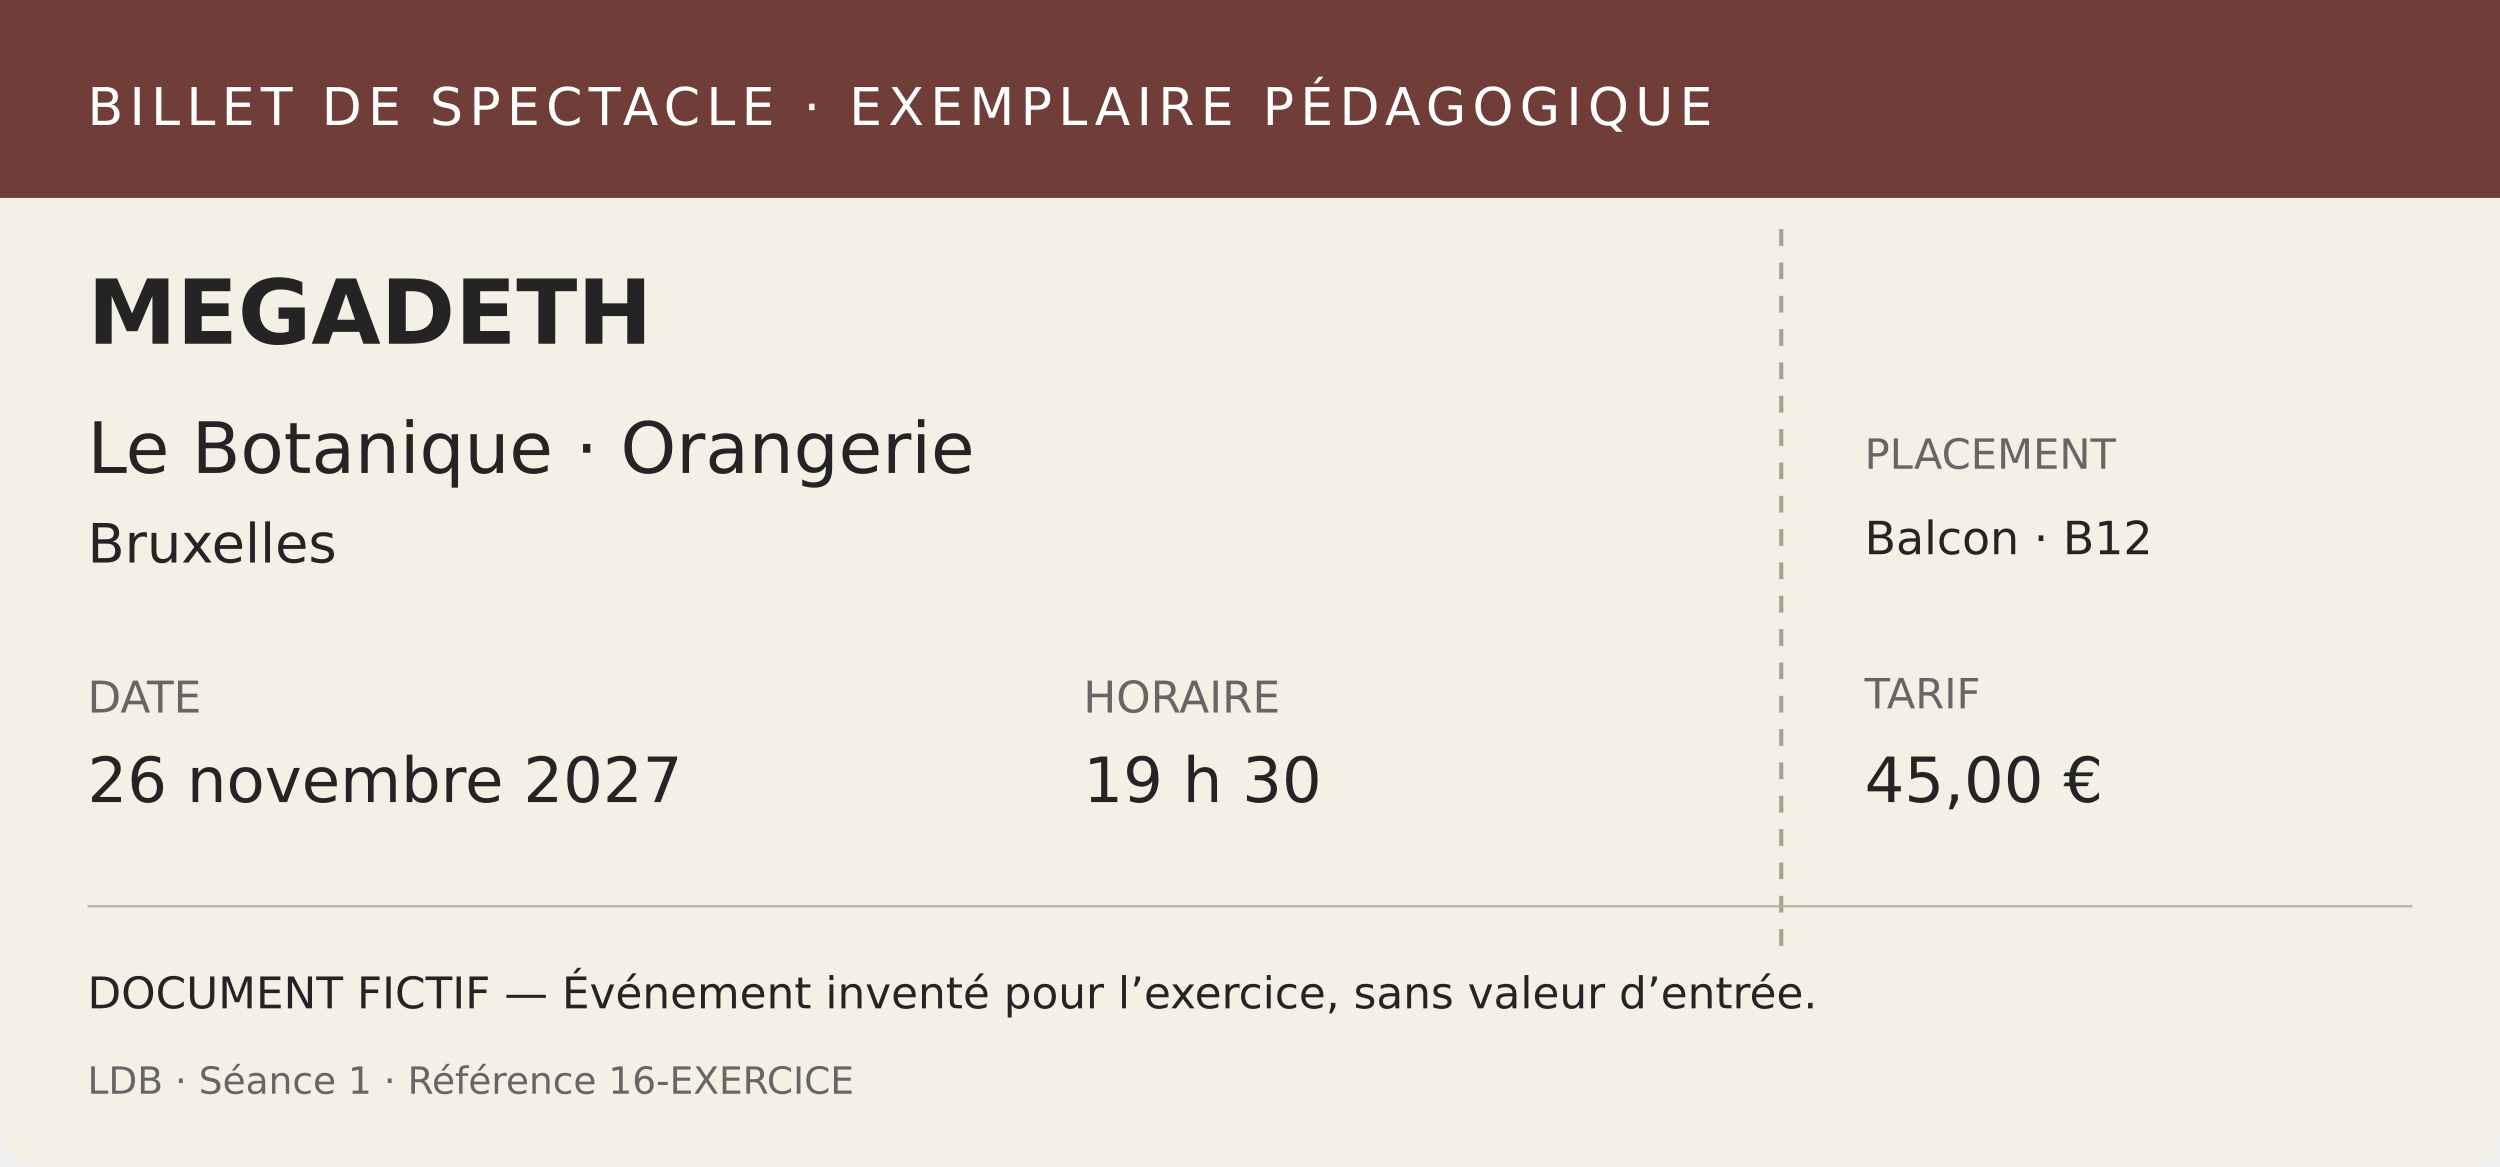
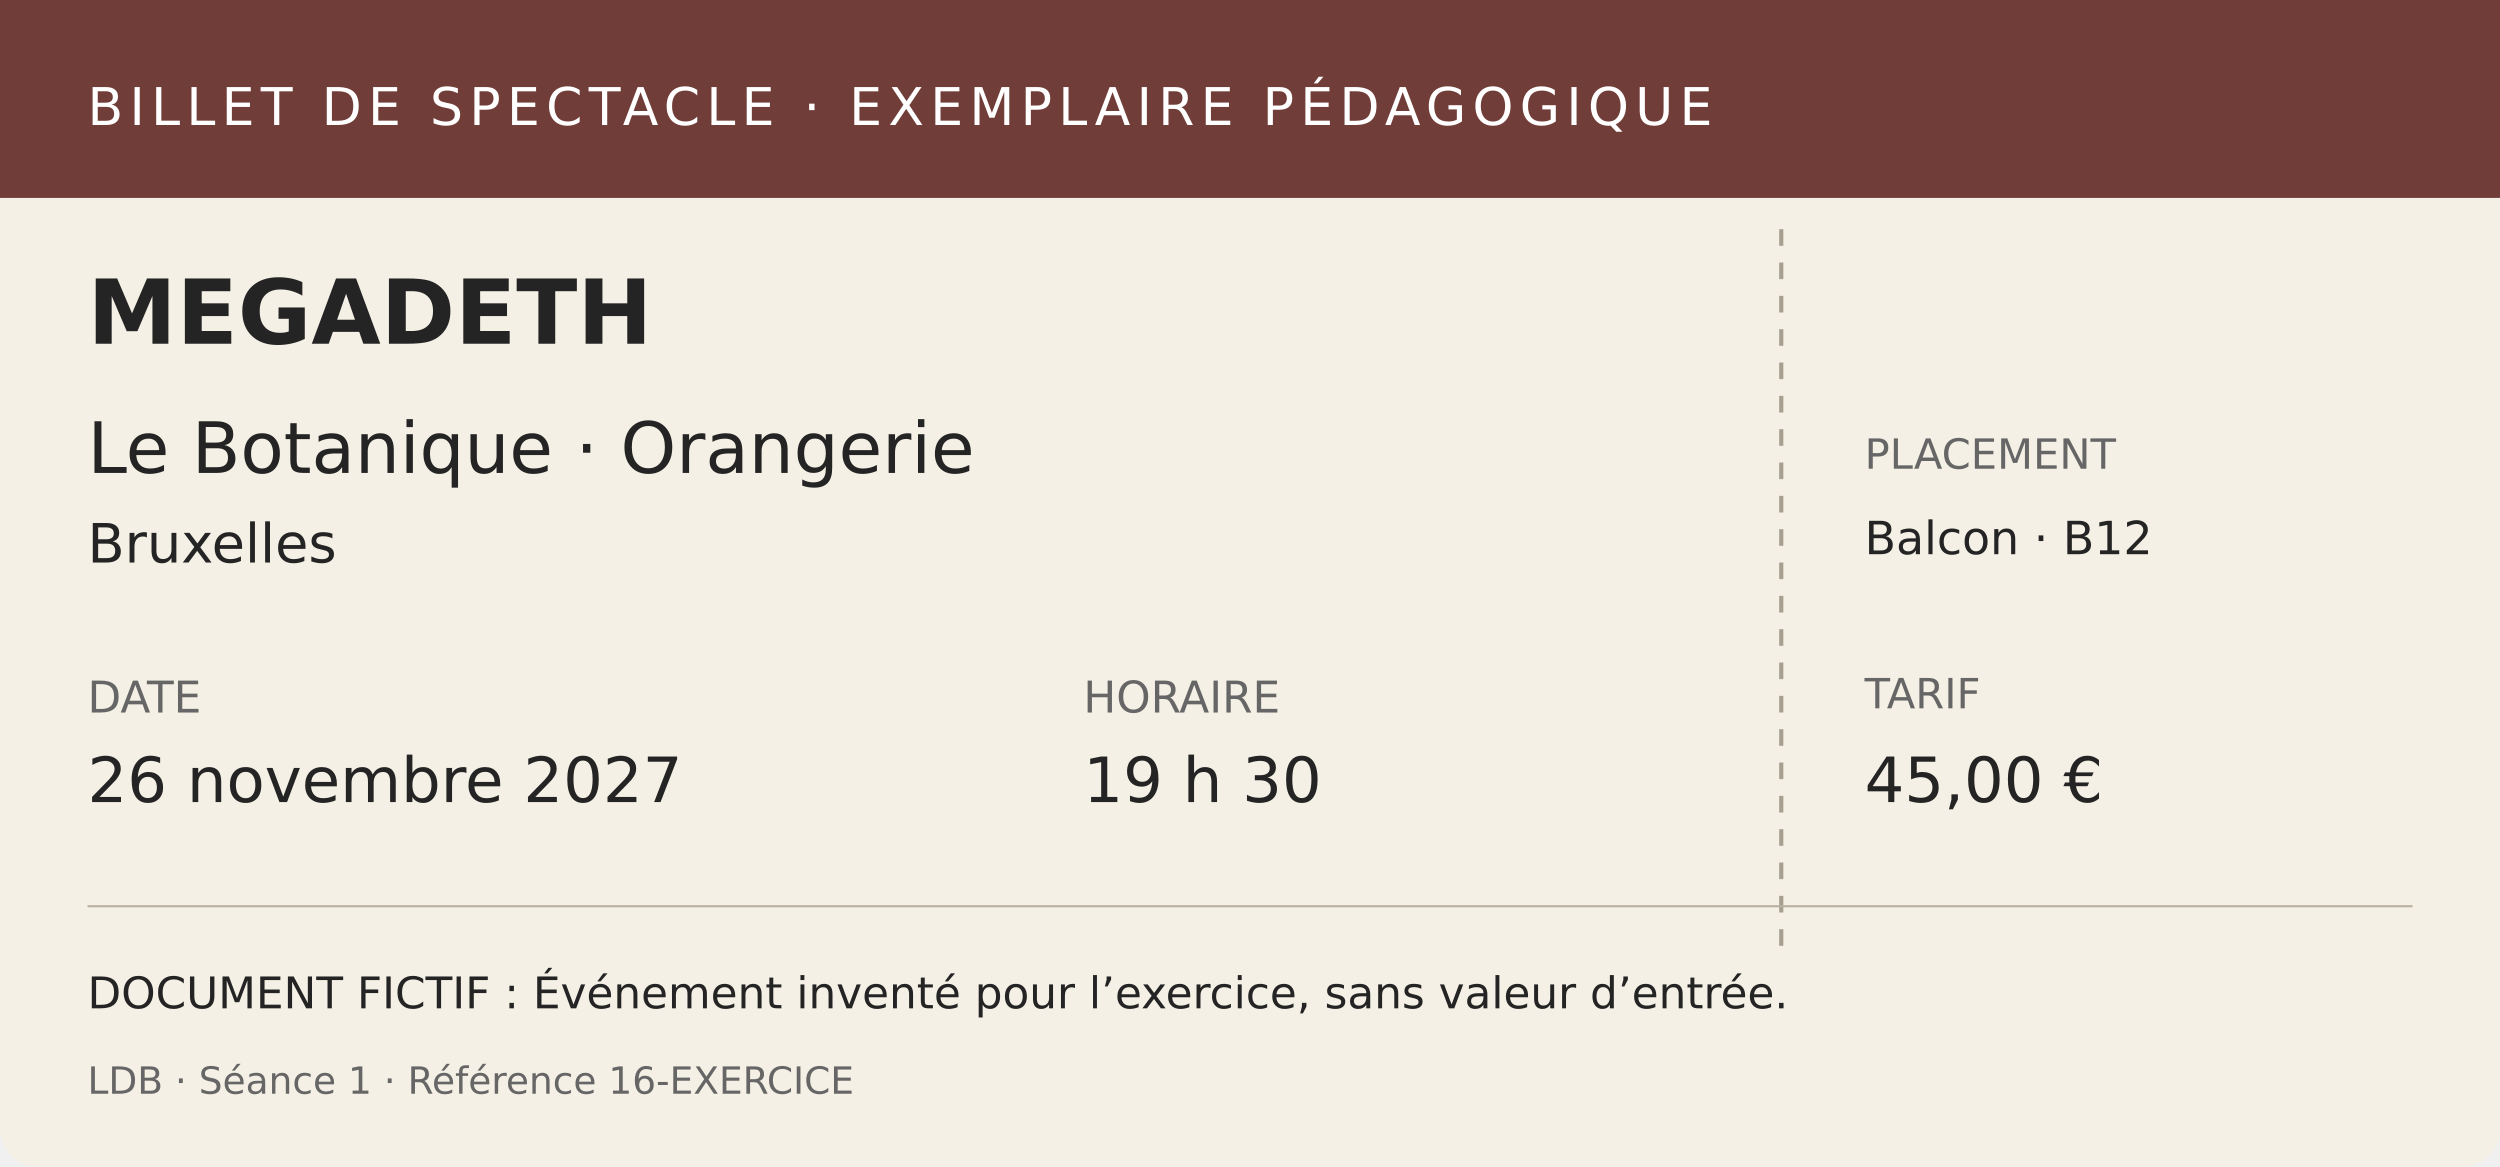
<svg xmlns="http://www.w3.org/2000/svg" width="1200" height="560" viewBox="0 0 1200 560">
  <rect width="1200" height="560" rx="18" fill="#f5f0e5" />
  <rect width="1200" height="95" fill="#713d38" />
  <g font-family="DejaVu Sans, sans-serif" fill="#242424">
    <text x="42" y="60" font-size="25" fill="white" letter-spacing="3">BILLET DE SPECTACLE · EXEMPLAIRE PÉDAGOGIQUE</text>
    <text x="42" y="165" font-size="43" font-weight="bold">MEGADETH</text>
    <text x="42" y="227" font-size="34">Le Botanique · Orangerie</text>
    <text x="42" y="270" font-size="26">Bruxelles</text>
    <text x="42" y="342" font-size="21" fill="#666">DATE</text>
    <text x="42" y="385" font-size="30">26 novembre 2027</text>
    <text x="520" y="342" font-size="21" fill="#666">HORAIRE</text>
    <text x="520" y="385" font-size="30">19 h 30</text>
    <path d="M 855 110 V 455" stroke="#a7a091" stroke-width="2" stroke-dasharray="8 8" />
    <text x="895" y="225" font-size="20" fill="#666">PLACEMENT</text>
    <text x="895" y="266" font-size="22">Balcon · B12</text>
    <text x="895" y="340" font-size="20" fill="#666">TARIF</text>
    <text x="895" y="385" font-size="30">45,00 €</text>
    <path d="M 42 435 H 1158" stroke="#b7b09f" />
-     <text x="42" y="484" font-size="21">DOCUMENT FICTIF — Événement inventé pour l’exercice, sans valeur d’entrée.</text>
+     <text x="42" y="484" font-size="21">DOCUMENT FICTIF : Événement inventé pour l’exercice, sans valeur d’entrée.</text>
    <text x="42" y="525" font-size="18" fill="#666">LDB · Séance 1 · Référence 16-EXERCICE</text>
  </g>
</svg>
